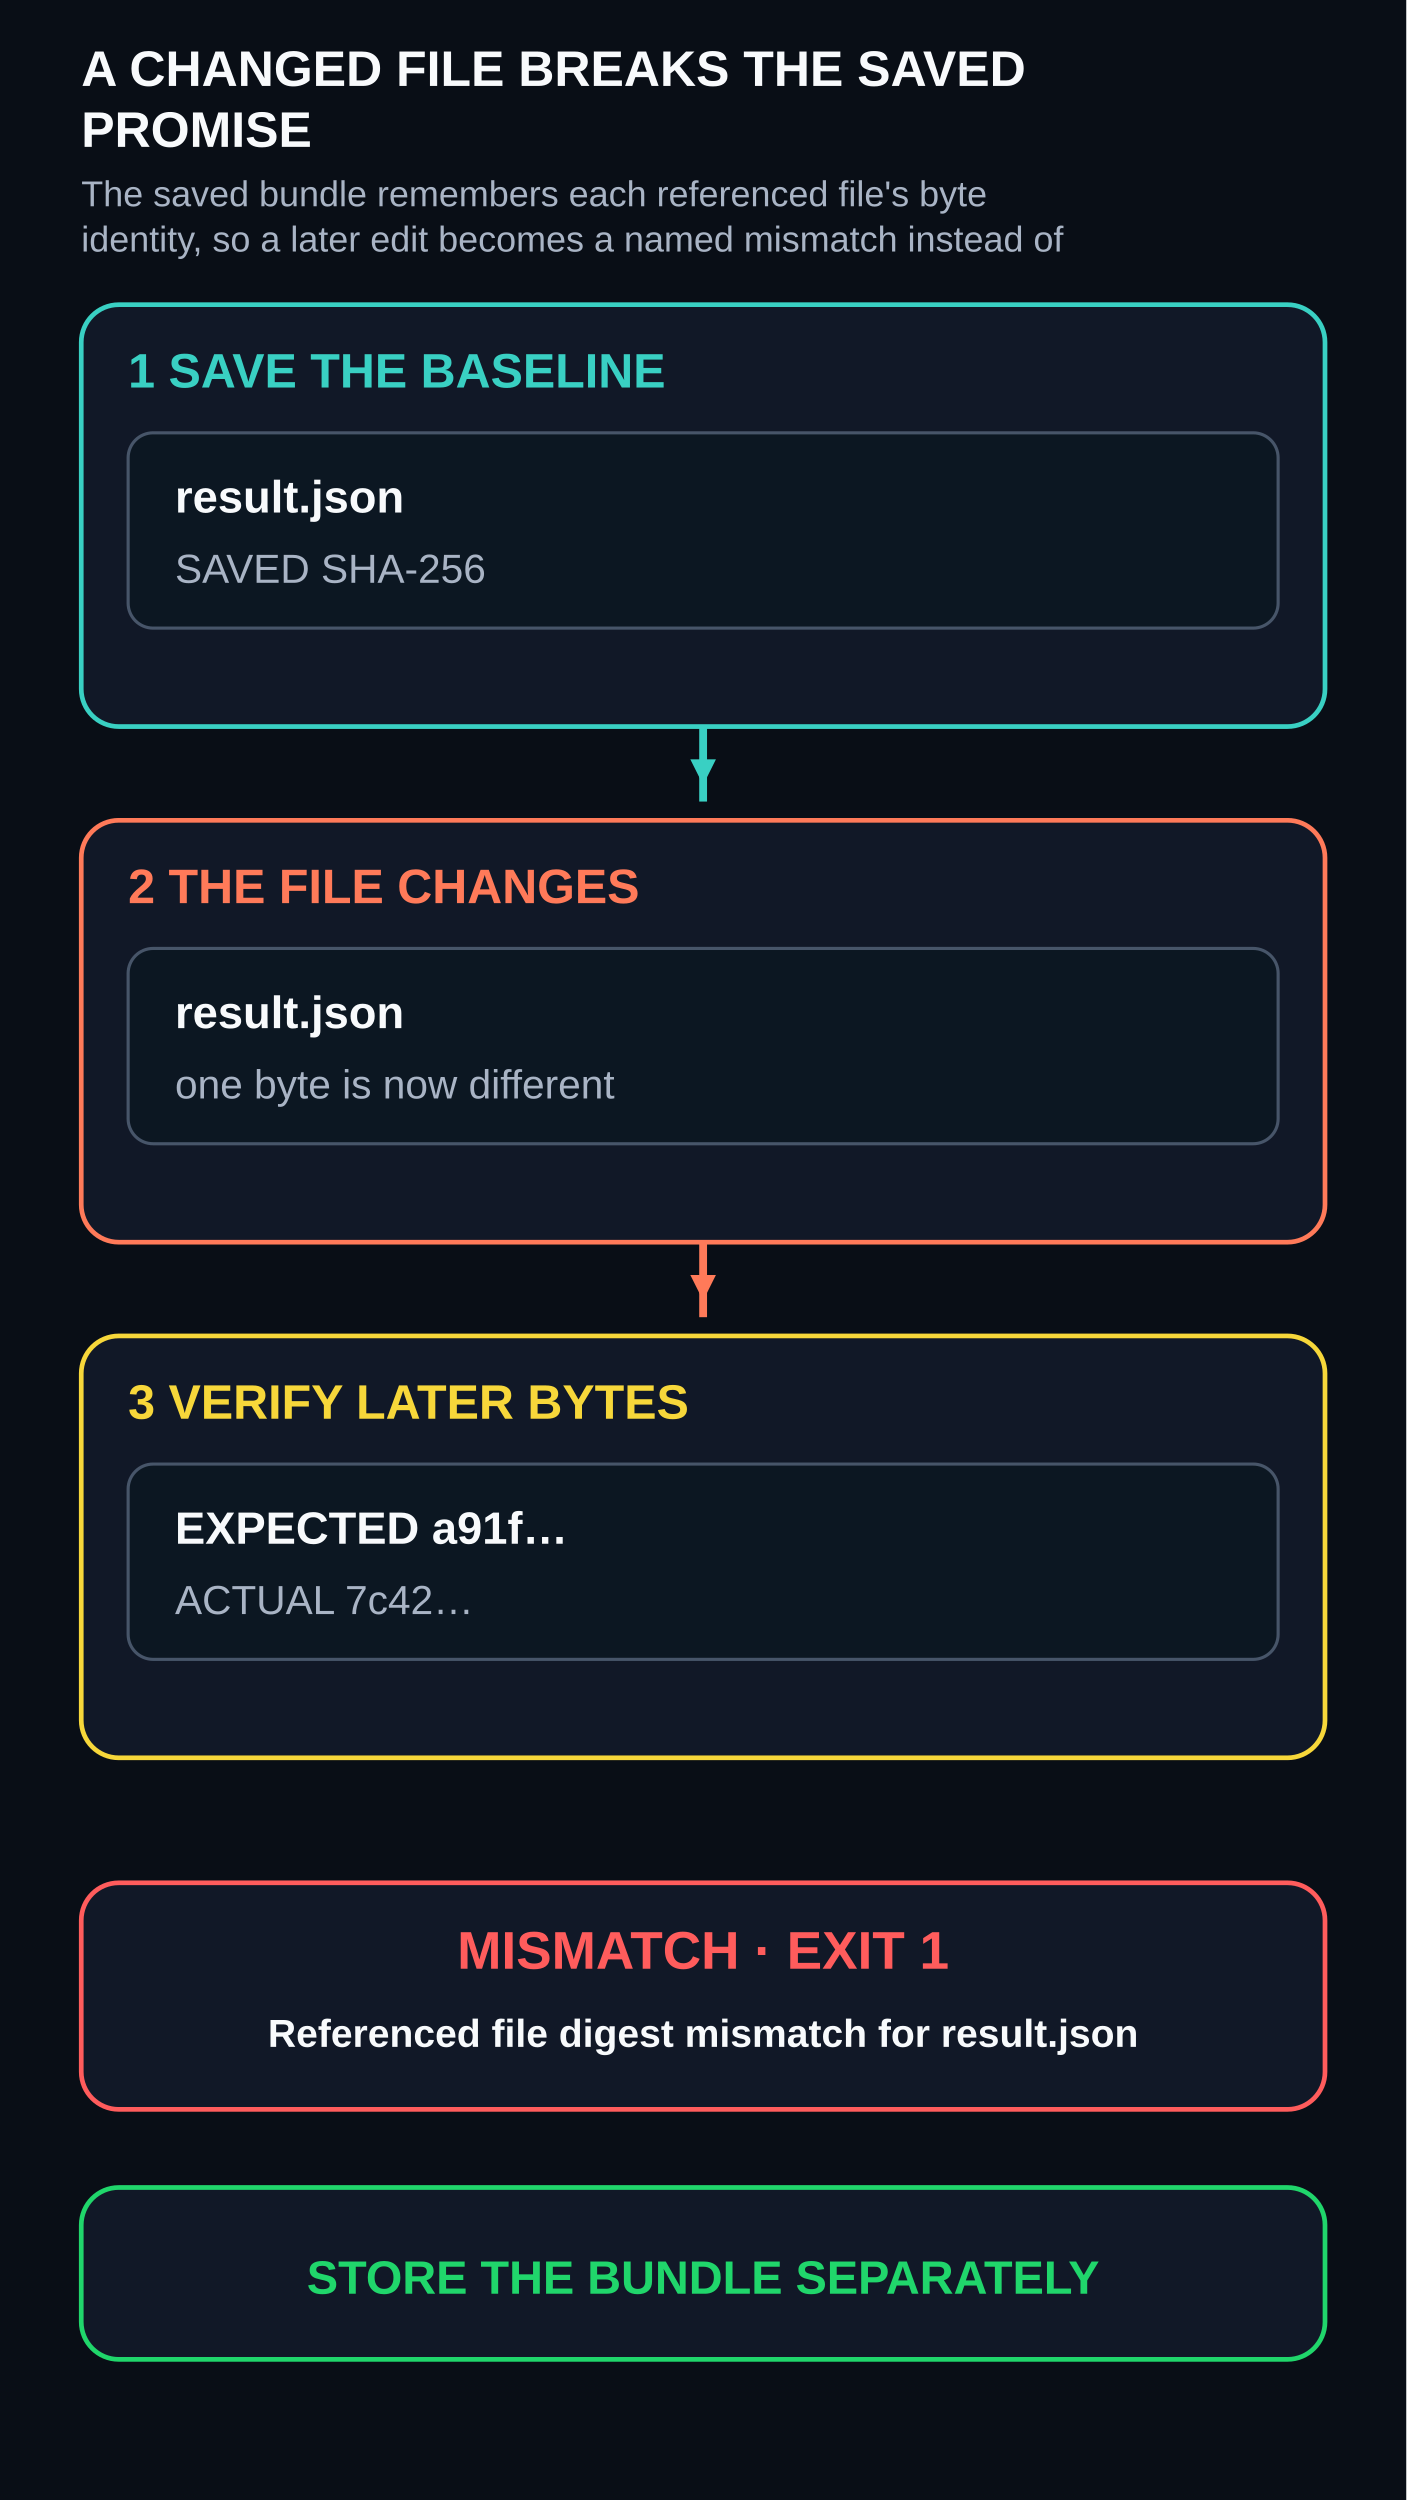
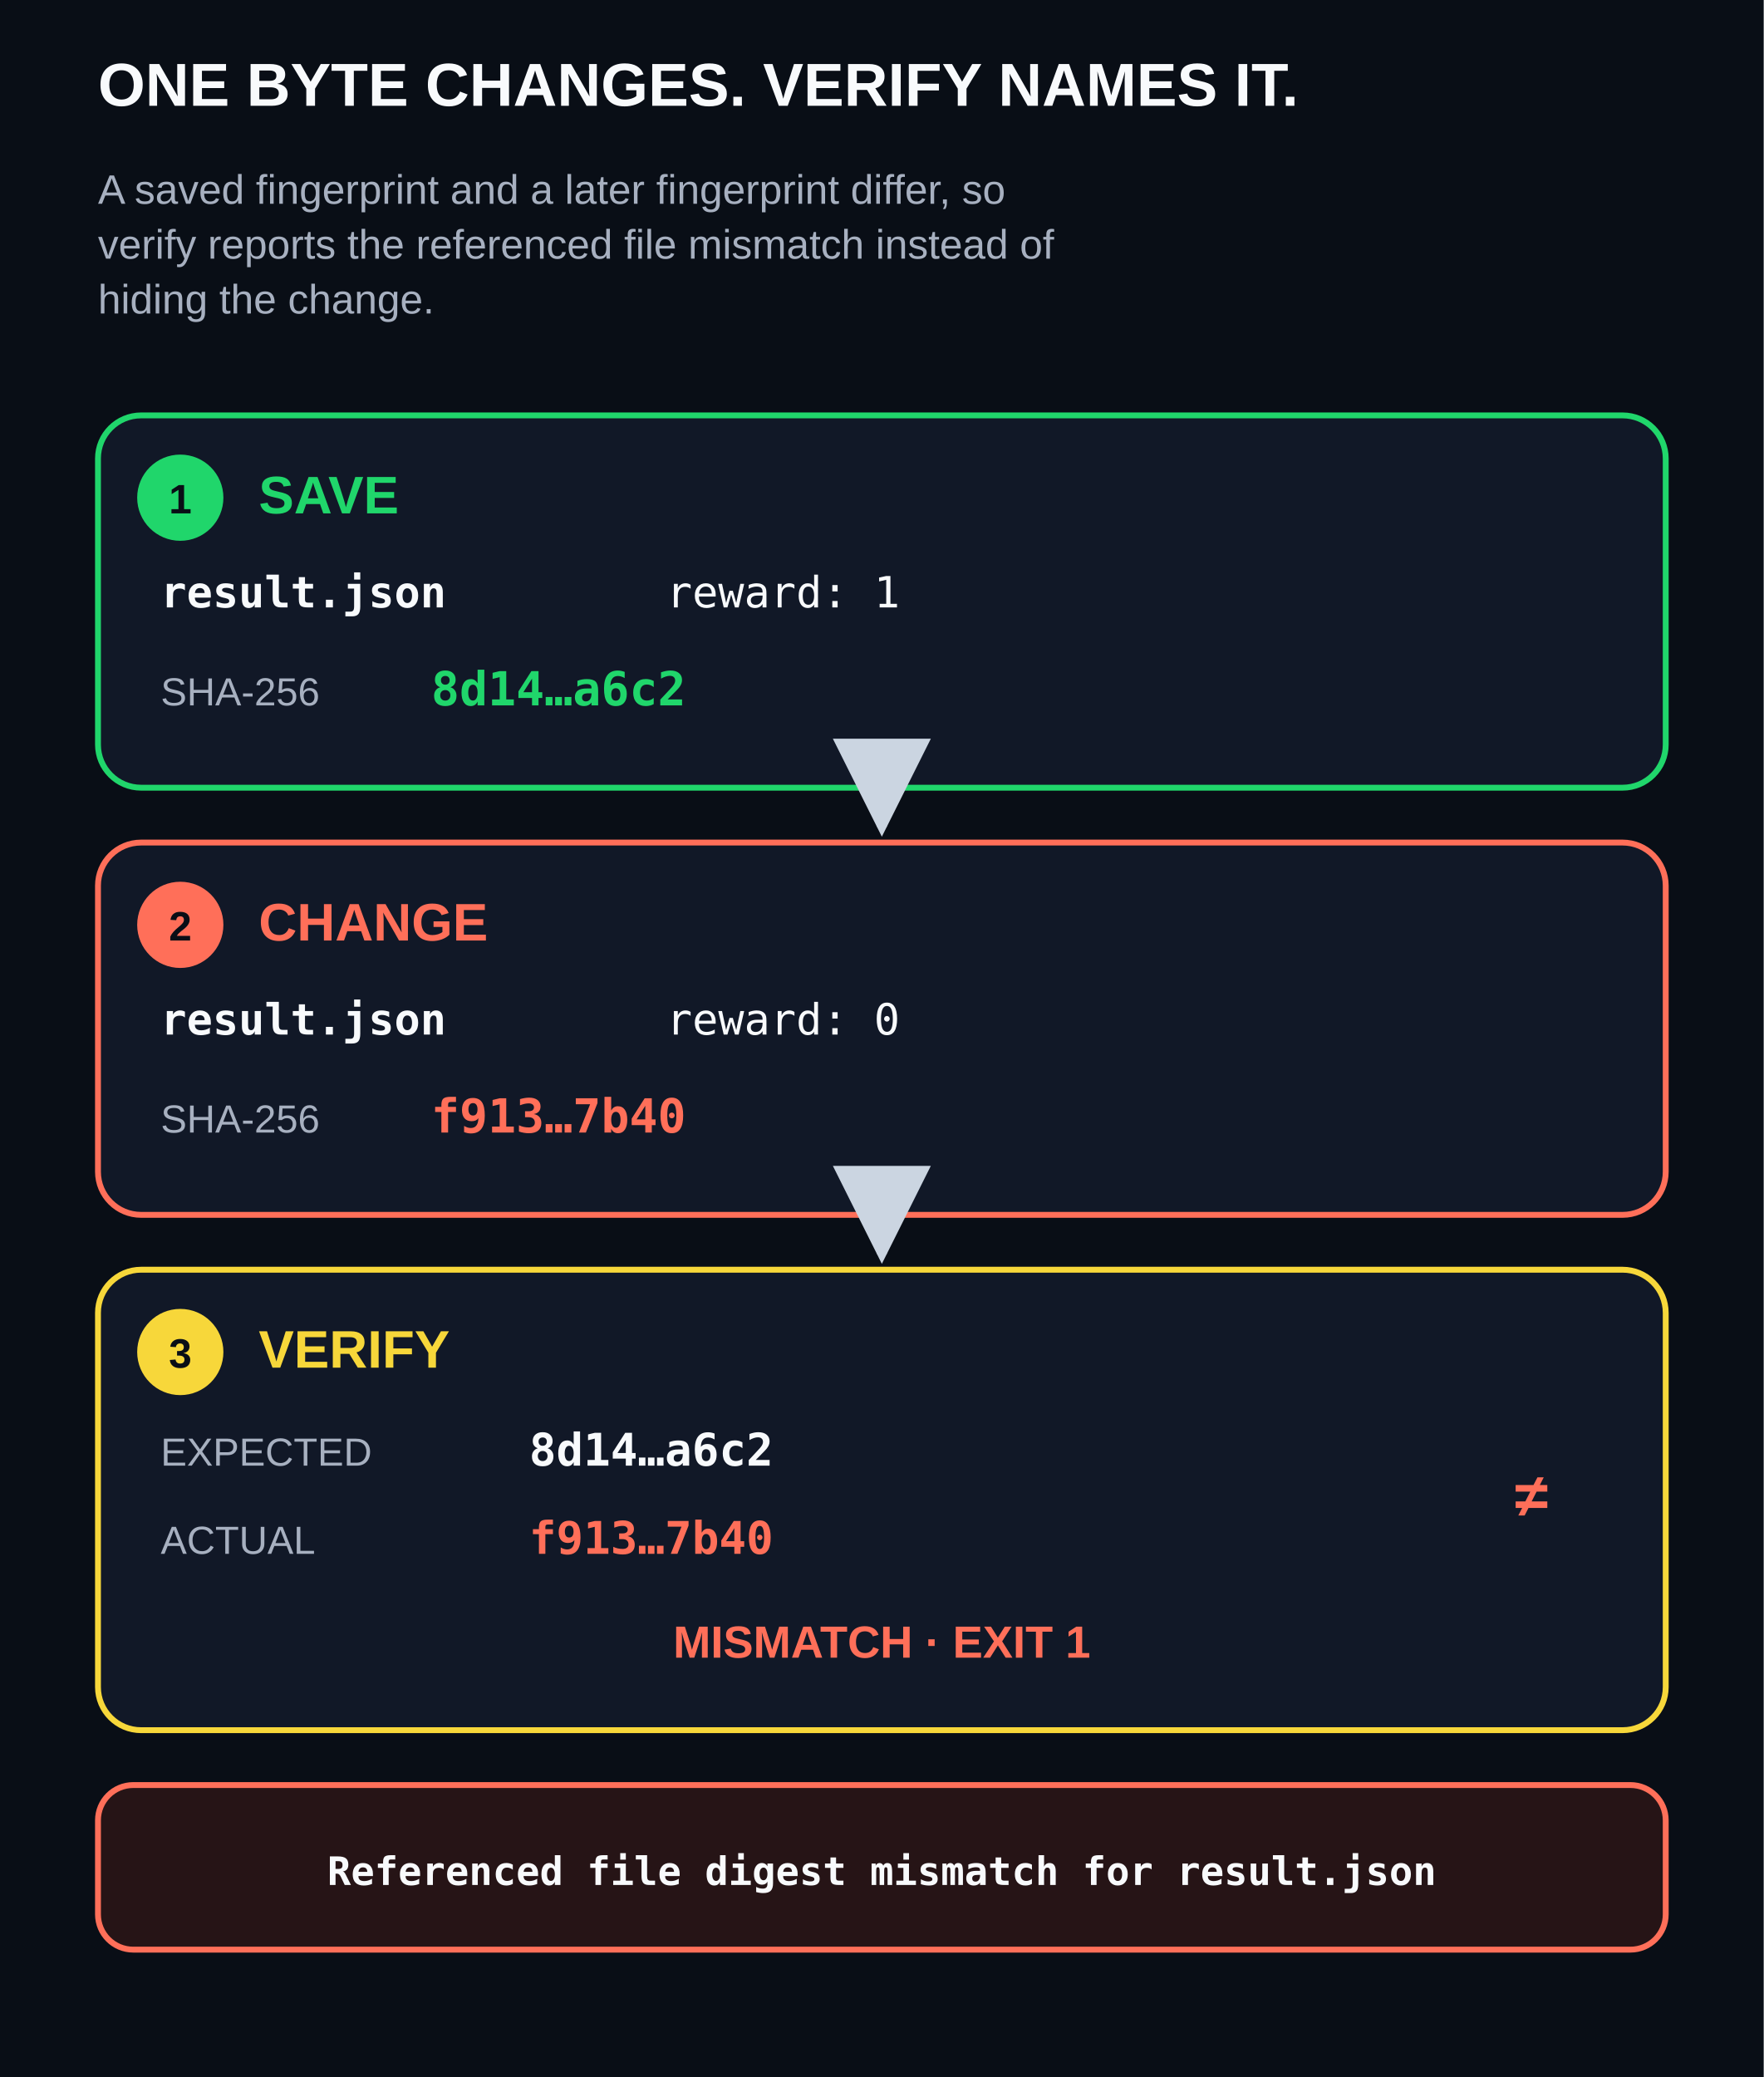
- <svg xmlns="http://www.w3.org/2000/svg" width="900" height="1600" viewBox="0 0 900 1600" role="img" aria-labelledby="figure-title figure-desc">
-   <rect width="900" height="1600" fill="#090E16" />
-   <text x="52" y="55" fill="#F8FAFC" font-family="Arial" font-size="32" font-weight="800" text-anchor="start">A CHANGED FILE BREAKS THE SAVED</text>
-   <text x="52" y="94" fill="#F8FAFC" font-family="Arial" font-size="32" font-weight="800" text-anchor="start">PROMISE</text>
-   <text x="52" y="132" fill="#A9B4C5" font-family="Arial" font-size="23" font-weight="500" text-anchor="start">The saved bundle remembers each referenced file's byte</text>
-   <text x="52" y="161" fill="#A9B4C5" font-family="Arial" font-size="23" font-weight="500" text-anchor="start">identity, so a later edit becomes a named mismatch instead of</text>
-   <rect x="52" y="195" width="796" height="270" rx="24" fill="#111827" stroke="#39D0C3" stroke-width="3" />
-   <text x="82" y="248" fill="#39D0C3" font-family="Arial" font-size="31" font-weight="800" text-anchor="start">1  SAVE THE BASELINE</text>
-   <rect x="82" y="277" width="736" height="125" rx="16" fill="#0C1722" stroke="#475569" stroke-width="2" />
-   <text x="112" y="328" fill="#F8FAFC" font-family="Arial" font-size="29" font-weight="700" text-anchor="start">result.json</text>
-   <text x="112" y="373" fill="#A9B4C5" font-family="Arial" font-size="26" font-weight="500" text-anchor="start">SAVED SHA-256</text>
-   <path d="M450 465 L450 513" stroke="#39D0C3" stroke-width="5" fill="none" />
-   <text x="450" y="502" fill="#39D0C3" font-family="Arial" font-size="28" font-weight="800" text-anchor="middle">▼</text>
-   <rect x="52" y="525" width="796" height="270" rx="24" fill="#111827" stroke="#FF7A59" stroke-width="3" />
-   <text x="82" y="578" fill="#FF7A59" font-family="Arial" font-size="31" font-weight="800" text-anchor="start">2  THE FILE CHANGES</text>
-   <rect x="82" y="607" width="736" height="125" rx="16" fill="#0C1722" stroke="#475569" stroke-width="2" />
-   <text x="112" y="658" fill="#F8FAFC" font-family="Arial" font-size="29" font-weight="700" text-anchor="start">result.json</text>
-   <text x="112" y="703" fill="#A9B4C5" font-family="Arial" font-size="26" font-weight="500" text-anchor="start">one byte is now different</text>
-   <path d="M450 795 L450 843" stroke="#FF7A59" stroke-width="5" fill="none" />
-   <text x="450" y="832" fill="#FF7A59" font-family="Arial" font-size="28" font-weight="800" text-anchor="middle">▼</text>
-   <rect x="52" y="855" width="796" height="270" rx="24" fill="#111827" stroke="#F7D73A" stroke-width="3" />
-   <text x="82" y="908" fill="#F7D73A" font-family="Arial" font-size="31" font-weight="800" text-anchor="start">3  VERIFY LATER BYTES</text>
-   <rect x="82" y="937" width="736" height="125" rx="16" fill="#0C1722" stroke="#475569" stroke-width="2" />
-   <text x="112" y="988" fill="#F8FAFC" font-family="Arial" font-size="29" font-weight="700" text-anchor="start">EXPECTED  a91f…</text>
-   <text x="112" y="1033" fill="#A9B4C5" font-family="Arial" font-size="26" font-weight="500" text-anchor="start">ACTUAL       7c42…</text>
-   <rect x="52" y="1205" width="796" height="145" rx="24" fill="#111827" stroke="#FF5C5C" stroke-width="3" />
-   <text x="450" y="1260" fill="#FF5C5C" font-family="Arial" font-size="34" font-weight="800" text-anchor="middle">MISMATCH · EXIT 1</text>
-   <text x="450" y="1310" fill="#F8FAFC" font-family="Arial" font-size="25" font-weight="600" text-anchor="middle">Referenced file digest mismatch for result.json</text>
-   <rect x="52" y="1400" width="796" height="110" rx="24" fill="#111827" stroke="#20D66B" stroke-width="3" />
-   <text x="450" y="1468" fill="#20D66B" font-family="Arial" font-size="30" font-weight="800" text-anchor="middle">STORE THE BUNDLE SEPARATELY</text>
+ <svg xmlns="http://www.w3.org/2000/svg" width="900" height="1060" viewBox="0 0 900 1060" role="img" aria-labelledby="figure-title figure-desc">
+   <defs>
+     <marker id="arrow" markerWidth="11" markerHeight="11" refX="9" refY="5" orient="auto">
+       <path d="M0 0 L0 10 L10 5 Z" fill="#CBD5E1" />
+     </marker>
+   </defs>
+   <rect width="900" height="1060" fill="#090E16" />
+   <text x="50" y="54" text-anchor="start" fill="#F8FAFC" font-family="Arial" font-size="31" font-weight="800">ONE BYTE CHANGES. VERIFY NAMES IT.</text>
+   <text x="50" y="104" text-anchor="start" fill="#A7B0C0" font-family="Arial" font-size="21" font-weight="500">A saved fingerprint and a later fingerprint differ, so</text>
+   <text x="50" y="132" text-anchor="start" fill="#A7B0C0" font-family="Arial" font-size="21" font-weight="500">verify reports the referenced file mismatch instead of</text>
+   <text x="50" y="160" text-anchor="start" fill="#A7B0C0" font-family="Arial" font-size="21" font-weight="500">hiding the change.</text>
+   <rect x="50" y="212" width="800" height="190" rx="22" fill="#111827" stroke="#20D66B" stroke-width="3" />
+   <circle cx="92" cy="254" r="22" fill="#20D66B" />
+   <text x="92" y="262" text-anchor="middle" fill="#090E16" font-family="Arial" font-size="21" font-weight="800">1</text>
+   <text x="132" y="262" text-anchor="start" fill="#20D66B" font-family="Arial" font-size="27" font-weight="800">SAVE</text>
+   <text x="82" y="310" text-anchor="start" fill="#F8FAFC" font-family="monospace" font-size="22" font-weight="700">result.json</text>
+   <text x="340" y="310" text-anchor="start" fill="#F8FAFC" font-family="monospace" font-size="22" font-weight="500">reward: 1</text>
+   <text x="82" y="360" text-anchor="start" fill="#A7B0C0" font-family="Arial" font-size="20" font-weight="500">SHA-256</text>
+   <text x="220" y="360" text-anchor="start" fill="#20D66B" font-family="monospace" font-size="24" font-weight="800">8d14…a6c2</text>
+   <path d="M450 402 V422" stroke="#CBD5E1" stroke-width="5" marker-end="url(#arrow)" />
+   <rect x="50" y="430" width="800" height="190" rx="22" fill="#111827" stroke="#FF6F59" stroke-width="3" />
+   <circle cx="92" cy="472" r="22" fill="#FF6F59" />
+   <text x="92" y="480" text-anchor="middle" fill="#090E16" font-family="Arial" font-size="21" font-weight="800">2</text>
+   <text x="132" y="480" text-anchor="start" fill="#FF6F59" font-family="Arial" font-size="27" font-weight="800">CHANGE</text>
+   <text x="82" y="528" text-anchor="start" fill="#F8FAFC" font-family="monospace" font-size="22" font-weight="700">result.json</text>
+   <text x="340" y="528" text-anchor="start" fill="#F8FAFC" font-family="monospace" font-size="22" font-weight="500">reward: 0</text>
+   <text x="82" y="578" text-anchor="start" fill="#A7B0C0" font-family="Arial" font-size="20" font-weight="500">SHA-256</text>
+   <text x="220" y="578" text-anchor="start" fill="#FF6F59" font-family="monospace" font-size="24" font-weight="800">f913…7b40</text>
+   <path d="M450 620 V640" stroke="#CBD5E1" stroke-width="5" marker-end="url(#arrow)" />
+   <rect x="50" y="648" width="800" height="235" rx="22" fill="#111827" stroke="#F7D73A" stroke-width="3" />
+   <circle cx="92" cy="690" r="22" fill="#F7D73A" />
+   <text x="92" y="698" text-anchor="middle" fill="#090E16" font-family="Arial" font-size="21" font-weight="800">3</text>
+   <text x="132" y="698" text-anchor="start" fill="#F7D73A" font-family="Arial" font-size="27" font-weight="800">VERIFY</text>
+   <text x="82" y="748" text-anchor="start" fill="#A7B0C0" font-family="Arial" font-size="20" font-weight="500">EXPECTED</text>
+   <text x="270" y="748" text-anchor="start" fill="#F8FAFC" font-family="monospace" font-size="23" font-weight="800">8d14…a6c2</text>
+   <text x="82" y="793" text-anchor="start" fill="#A7B0C0" font-family="Arial" font-size="20" font-weight="500">ACTUAL</text>
+   <text x="270" y="793" text-anchor="start" fill="#FF6F59" font-family="monospace" font-size="23" font-weight="800">f913…7b40</text>
+   <text x="790" y="774" text-anchor="end" fill="#FF6F59" font-family="Arial" font-size="31" font-weight="800">≠</text>
+   <text x="450" y="846" text-anchor="middle" fill="#FF6F59" font-family="Arial" font-size="23" font-weight="800">MISMATCH · EXIT 1</text>
+   <rect x="50" y="911" width="800" height="84" rx="18" fill="#261416" stroke="#FF6F59" stroke-width="3" />
+   <text x="450" y="962" text-anchor="middle" fill="#F8FAFC" font-family="monospace" font-size="20" font-weight="700">Referenced file digest mismatch for result.json</text>
</svg>
